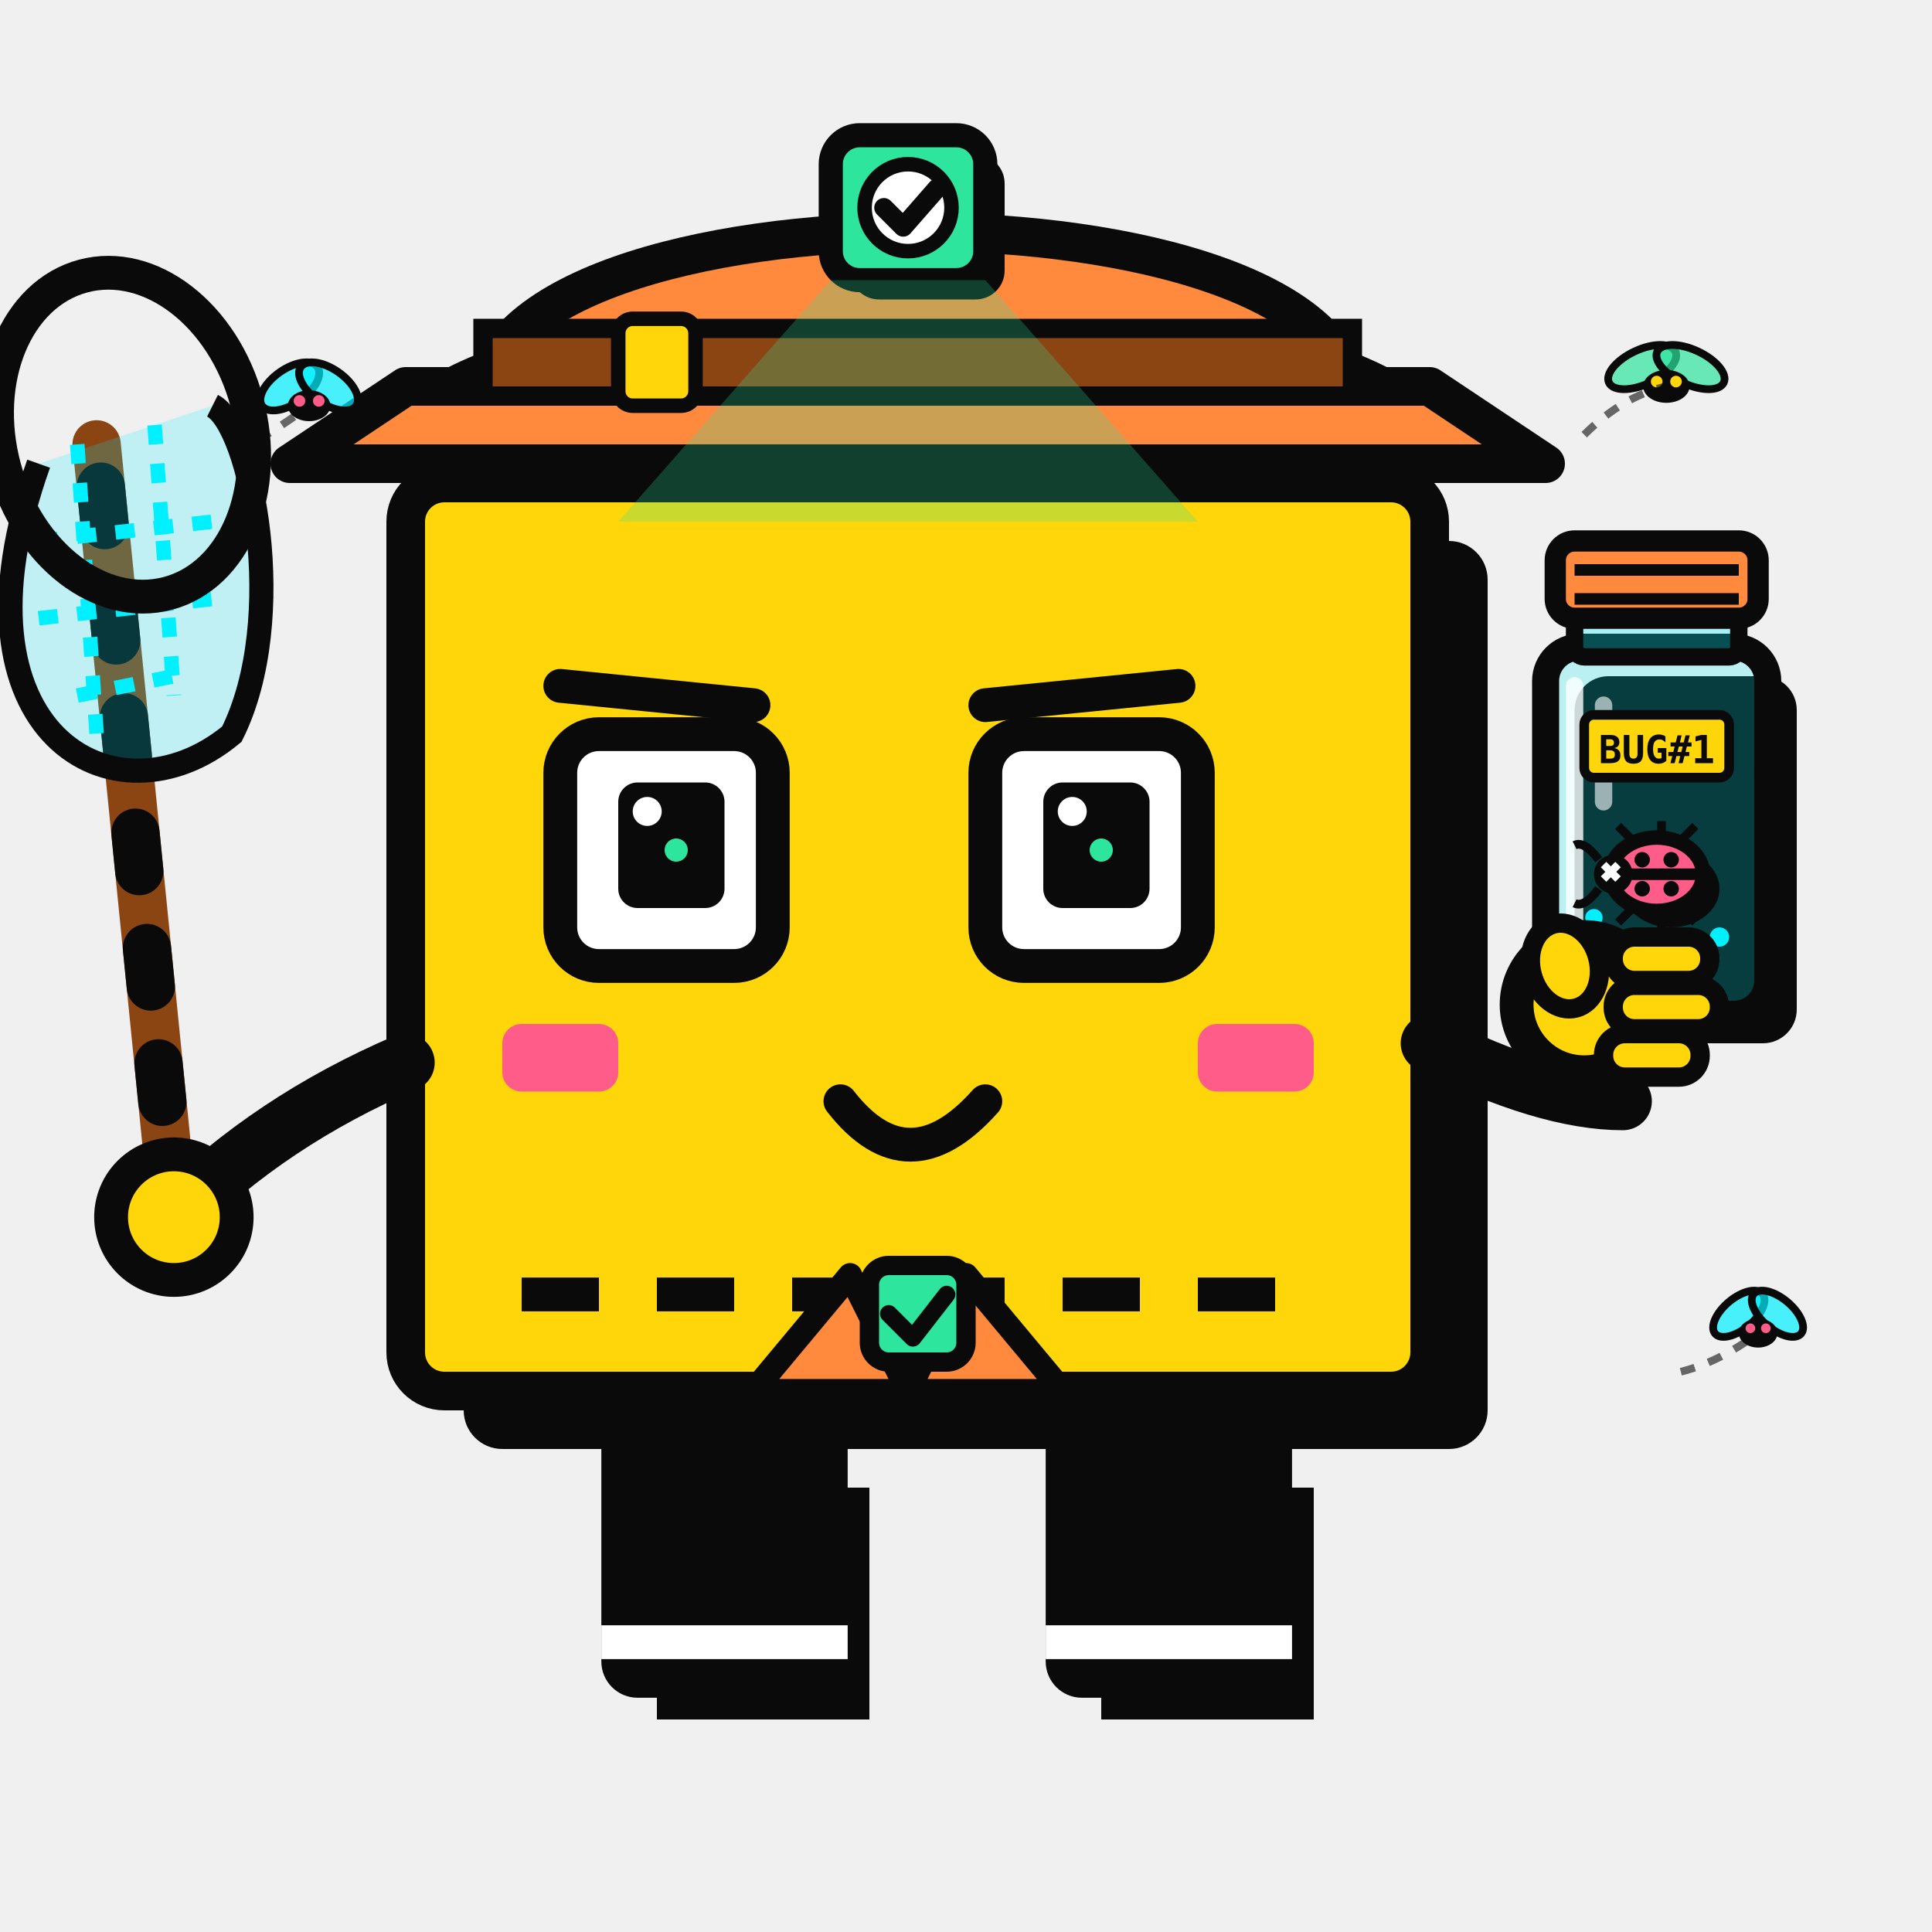
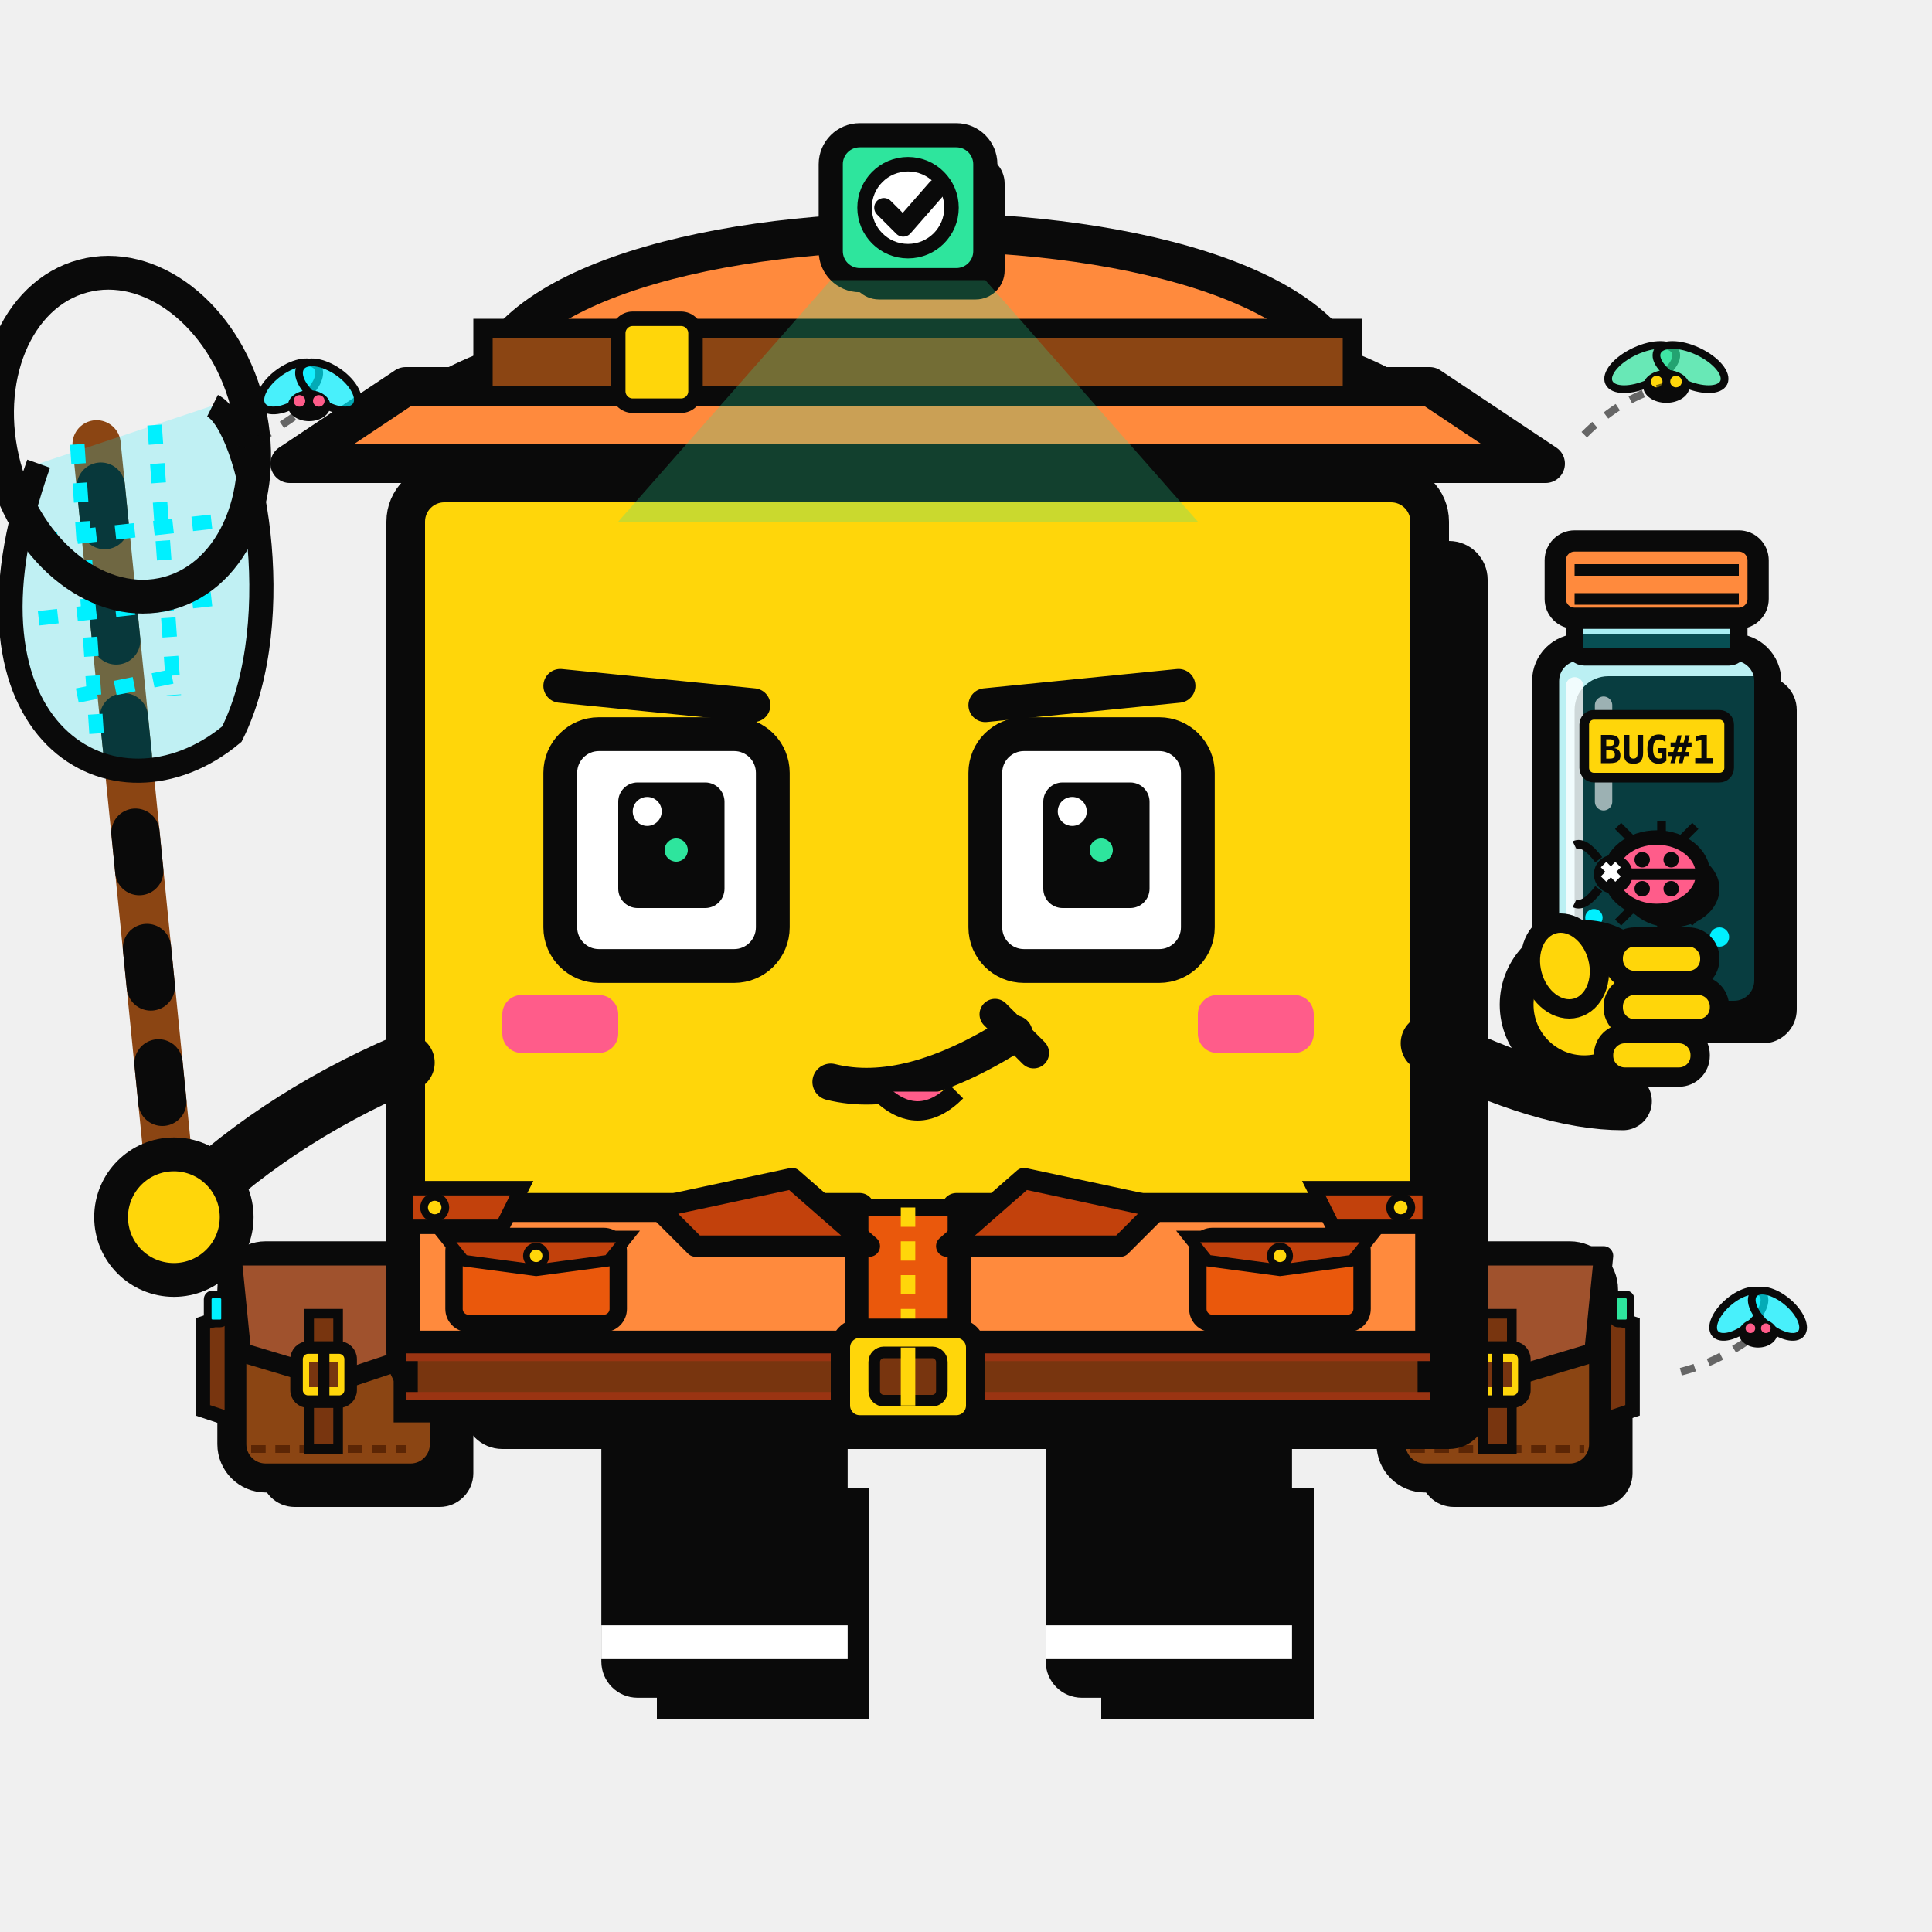
<svg xmlns="http://www.w3.org/2000/svg" viewBox="0 0 200 200" width="200" height="200" fill="none">
+   <g id="qa-field-pouches-bg">
+     <g id="qa-pouch-left">
+       <rect x="27" y="133" width="22" height="23" rx="3.5" fill="#0A0A0A" />
+       <rect x="24" y="130" width="22" height="23" rx="3.5" fill="#8B4513" stroke="#0A0A0A" stroke-width="3" />
+       <line x1="26" y1="133" x2="42" y2="133" stroke="#5C2605" stroke-width="0.8" stroke-dasharray="1.5 1" />
+       <line x1="26" y1="150" x2="42" y2="150" stroke="#5C2605" stroke-width="0.8" stroke-dasharray="1.5 1" />
+       <path d="M 24 130 L 45 130 L 44 140 L 35 143 L 25 140 Z" fill="#A0522D" stroke="#0A0A0A" stroke-width="2" stroke-linejoin="round" />
+       <rect x="32" y="136" width="3" height="14" fill="#78350F" stroke="#0A0A0A" stroke-width="1" />
+       <rect x="30.7" y="139.5" width="5.6" height="5.6" rx="1.2" fill="#FFD60A" stroke="#0A0A0A" stroke-width="1.3" />
+       <rect x="32" y="141" width="3" height="2.6" fill="#78350F" />
+       <line x1="33.5" y1="139.5" x2="33.5" y2="145" stroke="#0A0A0A" stroke-width="1.2" />
+       <path d="M 24 136 L 21 137 L 21 146 L 24 147 Z" fill="#78350F" stroke="#0A0A0A" stroke-width="1.5" />
+       <rect x="21.5" y="134" width="1.8" height="3" rx="0.5" fill="#00F0FF" stroke="#0A0A0A" stroke-width="0.8" />
+     </g>
+     <g id="qa-pouch-right">
+       <rect x="147" y="133" width="22" height="23" rx="3.5" fill="#0A0A0A" />
+       <rect x="144" y="130" width="22" height="23" rx="3.5" fill="#8B4513" stroke="#0A0A0A" stroke-width="3" />
+       <line x1="146" y1="133" x2="164" y2="133" stroke="#5C2605" stroke-width="0.8" stroke-dasharray="1.5 1" />
+       <line x1="146" y1="150" x2="164" y2="150" stroke="#5C2605" stroke-width="0.8" stroke-dasharray="1.5 1" />
+       <path d="M 145 130 L 166 130 L 165 140 L 155 143 L 146 140 Z" fill="#A0522D" stroke="#0A0A0A" stroke-width="2" stroke-linejoin="round" />
+       <rect x="153.5" y="136" width="3" height="14" fill="#78350F" stroke="#0A0A0A" stroke-width="1" />
+       <rect x="152.2" y="139.5" width="5.6" height="5.6" rx="1.2" fill="#FFD60A" stroke="#0A0A0A" stroke-width="1.3" />
+       <rect x="153.5" y="141" width="3" height="2.6" fill="#78350F" />
+       <line x1="155" y1="139.5" x2="155" y2="145" stroke="#0A0A0A" stroke-width="1.2" />
+       <path d="M 166 136 L 169 137 L 169 146 L 166 147 Z" fill="#78350F" stroke="#0A0A0A" stroke-width="1.5" />
+       <rect x="167" y="134" width="1.8" height="3" rx="0.5" fill="#2EE59D" stroke="#0A0A0A" stroke-width="0.8" />
+     </g>
+   </g>
  <rect x="68" y="154" width="22" height="24" fill="#0A0A0A" />
  <rect x="114" y="154" width="22" height="24" fill="#0A0A0A" />
  <rect x="64" y="148" width="22" height="26" fill="#0A0A0A" rx="2" stroke="#0A0A0A" stroke-width="3.5" />
  <line x1="64" y1="170" x2="86" y2="170" stroke="#FFFFFF" stroke-width="3.5" stroke-linecap="square" />
  <rect x="110" y="148" width="22" height="26" fill="#0A0A0A" rx="2" stroke="#0A0A0A" stroke-width="3.5" />
  <line x1="110" y1="170" x2="132" y2="170" stroke="#FFFFFF" stroke-width="3.5" stroke-linecap="square" />
  <rect x="48" y="56" width="106" height="94" rx="4" fill="#0A0A0A" />
  <rect x="42" y="50" width="106" height="94" rx="4" fill="#FFD60A" stroke="#0A0A0A" stroke-width="4" />
  <line x1="54" y1="134" x2="136" y2="134" stroke="#0A0A0A" stroke-width="3.5" stroke-dasharray="8 6" />
-   <rect x="52" y="106" width="12" height="7" rx="2" fill="#FF5C8A" />
-   <rect x="124" y="106" width="12" height="7" rx="2" fill="#FF5C8A" />
+   <rect x="52" y="103" width="12" height="6" rx="2" fill="#FF5C8A" />
+   <rect x="124" y="103" width="12" height="6" rx="2" fill="#FF5C8A" />
  <rect x="58" y="76" width="22" height="24" rx="4" fill="#FFFFFF" stroke="#0A0A0A" stroke-width="3.5" />
  <rect x="64" y="81" width="11" height="13" rx="2" fill="#0A0A0A" />
  <circle cx="67" cy="84" r="1.5" fill="#FFFFFF" />
  <circle cx="70" cy="88" r="1.2" fill="#2EE59D" />
  <rect x="102" y="76" width="22" height="24" rx="4" fill="#FFFFFF" stroke="#0A0A0A" stroke-width="3.5" />
  <rect x="108" y="81" width="11" height="13" rx="2" fill="#0A0A0A" />
  <circle cx="111" cy="84" r="1.5" fill="#FFFFFF" />
  <circle cx="114" cy="88" r="1.2" fill="#2EE59D" />
  <path d="M 58 71 L 78 73" stroke="#0A0A0A" stroke-width="3.5" stroke-linecap="round" />
  <path d="M 102 73 L 122 71" stroke="#0A0A0A" stroke-width="3.5" stroke-linecap="round" />
-   <path d="M 87 114 Q 94 123 102 114" stroke="#0A0A0A" stroke-width="3.5" fill="none" stroke-linecap="round" />
-   <polygon points="78,144 94,144 88,132" fill="#FF8A3D" stroke="#0A0A0A" stroke-width="2.5" stroke-linejoin="round" />
-   <polygon points="110,144 94,144 100,132" fill="#FF8A3D" stroke="#0A0A0A" stroke-width="2.5" stroke-linejoin="round" />
-   <rect x="90" y="131" width="10" height="10" rx="2" fill="#2EE59D" stroke="#0A0A0A" stroke-width="2" />
-   <path d="M 92 136 L 94.5 138.5 L 98 134" stroke="#0A0A0A" stroke-width="1.8" stroke-linecap="round" stroke-linejoin="round" fill="none" />
+   <g>
+     <path d="M 86 112 Q 94 114 105 107" stroke="#0A0A0A" stroke-width="3.8" stroke-linecap="round" fill="none" />
+     <path d="M 103 105 L 107 109" stroke="#0A0A0A" stroke-width="3.2" stroke-linecap="round" />
+     <path d="M 91 113 Q 95 117 99 113" stroke="#0A0A0A" stroke-width="2" fill="#FF5C8A" />
+   </g>
+   <path d="M 42 125 L 89 125 L 89 140 L 42 140 Z" fill="#FF8A3D" stroke="#0A0A0A" stroke-width="3" stroke-linejoin="round" />
+   <path d="M 99 125 L 148 125 L 148 140 L 99 140 Z" fill="#FF8A3D" stroke="#0A0A0A" stroke-width="3" stroke-linejoin="round" />
+   <rect x="89" y="125" width="10" height="15" fill="#EA580C" stroke="#0A0A0A" stroke-width="1.8" />
+   <line x1="94" y1="125" x2="94" y2="140" stroke="#FFD60A" stroke-width="1.5" stroke-dasharray="2 1.5" />
+   <polygon points="72,129 90,129 82,122 68,125" fill="#C2410C" stroke="#0A0A0A" stroke-width="2.2" stroke-linejoin="round" />
+   <polygon points="116,129 98,129 106,122 120,125" fill="#C2410C" stroke="#0A0A0A" stroke-width="2.2" stroke-linejoin="round" />
+   <polygon points="42,123 54,123 52,127 42,127" fill="#C2410C" stroke="#0A0A0A" stroke-width="1.5" />
+   <circle cx="45" cy="125" r="1.1" fill="#FFD60A" stroke="#0A0A0A" stroke-width="0.8" />
+   <polygon points="136,123 148,123 148,127 138,127" fill="#C2410C" stroke="#0A0A0A" stroke-width="1.5" />
+   <circle cx="145" cy="125" r="1.1" fill="#FFD60A" stroke="#0A0A0A" stroke-width="0.8" />
+   <rect x="47" y="128" width="17" height="9" rx="1.5" fill="#EA580C" stroke="#0A0A0A" stroke-width="1.8" />
+   <polygon points="46,128 65,128 63,130.5 55.5,131.5 48,130.5" fill="#C2410C" stroke="#0A0A0A" stroke-width="1.2" />
+   <circle cx="55.5" cy="130" r="1" fill="#FFD60A" stroke="#0A0A0A" stroke-width="0.7" />
+   <rect x="124" y="128" width="17" height="9" rx="1.5" fill="#EA580C" stroke="#0A0A0A" stroke-width="1.8" />
+   <polygon points="123,128 142,128 140,130.5 132.5,131.5 125,130.5" fill="#C2410C" stroke="#0A0A0A" stroke-width="1.2" />
+   <circle cx="132.5" cy="130" r="1" fill="#FFD60A" stroke="#0A0A0A" stroke-width="0.7" />
+   <rect x="42" y="139" width="106" height="7" fill="#78350F" stroke="#0A0A0A" stroke-width="2.5" />
+   <line x1="42" y1="140.5" x2="148" y2="140.5" stroke="#9A3412" stroke-width="0.8" />
+   <line x1="42" y1="144.5" x2="148" y2="144.5" stroke="#9A3412" stroke-width="0.8" />
+   <rect x="87" y="137.5" width="14" height="10" rx="2" fill="#FFD60A" stroke="#0A0A0A" stroke-width="2" />
+   <rect x="90.5" y="140" width="7" height="5" rx="1" fill="#78350F" stroke="#0A0A0A" stroke-width="1.2" />
+   <line x1="94" y1="139.5" x2="94" y2="145.5" stroke="#FFD60A" stroke-width="1.5" />
  <path d="M 38 48 C 38 24 152 24 152 48 Z" fill="#0A0A0A" />
  <path d="M 50 42 C 50 18 140 18 140 42 Z" fill="#FF8A3D" stroke="#0A0A0A" stroke-width="4" stroke-linejoin="round" />
  <path d="M 30 48 L 160 48 L 148 40 L 42 40 Z" fill="#FF8A3D" stroke="#0A0A0A" stroke-width="4" stroke-linejoin="round" />
  <rect x="50" y="34" width="90" height="7" fill="#8B4513" stroke="#0A0A0A" stroke-width="2" />
  <rect x="64" y="33" width="8" height="9" rx="1.5" fill="#FFD60A" stroke="#0A0A0A" stroke-width="1.5" />
  <rect x="88" y="16" width="16" height="15" rx="3" fill="#0A0A0A" />
  <rect x="86" y="14" width="16" height="15" rx="3" fill="#2EE59D" stroke="#0A0A0A" stroke-width="2.5" />
  <circle cx="94" cy="21.5" r="4.5" fill="#FFFFFF" stroke="#0A0A0A" stroke-width="1.5" />
  <path d="M 91.5 21.5 L 93.5 23.5 L 97 19.5" stroke="#0A0A0A" stroke-width="2" stroke-linecap="round" stroke-linejoin="round" fill="none" />
  <polygon points="86,29 64,54 124,54 102,29" fill="#2EE59D" fill-opacity="0.25" />
  <line x1="18" y1="126" x2="10" y2="46" stroke="#8B4513" stroke-width="5" stroke-linecap="round" />
  <line x1="18" y1="126" x2="10" y2="46" stroke="#0A0A0A" stroke-width="5" stroke-linecap="round" stroke-dasharray="4 8" />
  <path d="M 4 48 C -6 76 12 86 24 76 C 30 64 26 44 22 42" fill="#00F0FF" fill-opacity="0.2" stroke="#0A0A0A" stroke-width="2.5" />
  <line x1="4" y1="56" x2="22" y2="54" stroke="#00F0FF" stroke-width="1.5" stroke-dasharray="2 2" />
  <line x1="4" y1="64" x2="22" y2="62" stroke="#00F0FF" stroke-width="1.5" stroke-dasharray="2 2" />
  <line x1="8" y1="72" x2="18" y2="70" stroke="#00F0FF" stroke-width="1.5" stroke-dasharray="2 2" />
  <line x1="8" y1="46" x2="10" y2="76" stroke="#00F0FF" stroke-width="1.5" stroke-dasharray="2 2" />
  <line x1="16" y1="44" x2="18" y2="72" stroke="#00F0FF" stroke-width="1.5" stroke-dasharray="2 2" />
  <ellipse cx="13" cy="45" rx="13" ry="17" fill="none" stroke="#0A0A0A" stroke-width="3.5" transform="rotate(-15 13 45)" />
  <path d="M 42 110 Q 28 116 18 126" stroke="#0A0A0A" stroke-width="6" stroke-linecap="round" fill="none" />
  <circle cx="18" cy="126" r="6.5" fill="#FFD60A" stroke="#0A0A0A" stroke-width="3.5" />
  <path d="M 148 108 Q 160 114 168 114" stroke="#0A0A0A" stroke-width="6" stroke-linecap="round" fill="none" />
  <rect x="163" y="70" width="23" height="38" rx="3.5" fill="#0A0A0A" />
  <rect x="160" y="67" width="23" height="38" rx="3.5" fill="#00F0FF" fill-opacity="0.22" stroke="#0A0A0A" stroke-width="2.8" />
  <rect x="163" y="62" width="17" height="6" rx="1" fill="#00F0FF" fill-opacity="0.3" stroke="#0A0A0A" stroke-width="1.8" />
  <rect x="161" y="56" width="21" height="8" rx="2" fill="#FF8A3D" stroke="#0A0A0A" stroke-width="2.2" />
  <line x1="163" y1="59" x2="180" y2="59" stroke="#0A0A0A" stroke-width="1.2" />
  <line x1="163" y1="62" x2="180" y2="62" stroke="#0A0A0A" stroke-width="1.2" />
  <line x1="163" y1="71" x2="163" y2="99" stroke="#FFFFFF" stroke-width="1.8" stroke-linecap="round" stroke-opacity="0.8" />
  <line x1="166" y1="73" x2="166" y2="83" stroke="#FFFFFF" stroke-width="1.8" stroke-linecap="round" stroke-opacity="0.6" />
  <rect x="164" y="74" width="15" height="6.5" rx="1" fill="#FFD60A" stroke="#0A0A0A" stroke-width="1" />
  <text x="171.5" y="79" fill="#0A0A0A" font-size="4" font-weight="900" text-anchor="middle" font-family="monospace">BUG#1</text>
  <ellipse cx="173" cy="92" rx="5" ry="4" fill="#0A0A0A" />
  <ellipse cx="171.5" cy="90.5" rx="4.8" ry="3.8" fill="#FF5C8A" stroke="#0A0A0A" stroke-width="1.5" />
  <line x1="167" y1="90.5" x2="176" y2="90.5" stroke="#0A0A0A" stroke-width="1.2" />
  <circle cx="170" cy="89" r="0.8" fill="#0A0A0A" />
  <circle cx="173" cy="89" r="0.8" fill="#0A0A0A" />
  <circle cx="170" cy="92" r="0.8" fill="#0A0A0A" />
  <circle cx="173" cy="92" r="0.8" fill="#0A0A0A" />
  <circle cx="167" cy="90.5" r="2" fill="#0A0A0A" />
  <path d="M 165.5 89 Q 164 87 163 87.5" stroke="#0A0A0A" stroke-width="0.9" fill="none" />
  <path d="M 165.5 92 Q 164 94 163 93.5" stroke="#0A0A0A" stroke-width="0.9" fill="none" />
  <line x1="169" y1="87" x2="167.5" y2="85.5" stroke="#0A0A0A" stroke-width="0.9" />
  <line x1="172" y1="87" x2="172" y2="85" stroke="#0A0A0A" stroke-width="0.9" />
  <line x1="174" y1="87" x2="175.5" y2="85.5" stroke="#0A0A0A" stroke-width="0.9" />
  <line x1="169" y1="94" x2="167.5" y2="95.5" stroke="#0A0A0A" stroke-width="0.9" />
  <line x1="172" y1="94" x2="172" y2="96" stroke="#0A0A0A" stroke-width="0.9" />
  <line x1="174" y1="94" x2="175.5" y2="95.5" stroke="#0A0A0A" stroke-width="0.9" />
  <path d="M 166 89.5 L 167.5 91 M 167.5 89.5 L 166 91" stroke="#FFFFFF" stroke-width="0.8" />
  <circle cx="165" cy="95" r="0.9" fill="#00F0FF" />
  <circle cx="178" cy="97" r="1" fill="#00F0FF" />
  <circle cx="164" cy="104" r="7" fill="#FFD60A" stroke="#0A0A0A" stroke-width="3.5" />
  <rect x="167" y="97" width="10" height="4.5" rx="2.2" fill="#FFD60A" stroke="#0A0A0A" stroke-width="2" />
  <rect x="167" y="102" width="11" height="4.5" rx="2.2" fill="#FFD60A" stroke="#0A0A0A" stroke-width="2" />
  <rect x="166" y="107" width="10" height="4.5" rx="2.2" fill="#FFD60A" stroke="#0A0A0A" stroke-width="2" />
  <ellipse cx="162" cy="100" rx="3.5" ry="4.5" fill="#FFD60A" stroke="#0A0A0A" stroke-width="2" transform="rotate(-15 162 100)" />
  <g>
    <ellipse cx="30" cy="40" rx="3.5" ry="1.8" fill="#00F0FF" fill-opacity="0.7" stroke="#0A0A0A" stroke-width="0.8" transform="rotate(-35 30 40)" />
    <ellipse cx="34" cy="40" rx="3.5" ry="1.8" fill="#00F0FF" fill-opacity="0.7" stroke="#0A0A0A" stroke-width="0.8" transform="rotate(35 34 40)" />
    <ellipse cx="32" cy="42" rx="2.2" ry="1.6" fill="#0A0A0A" />
    <circle cx="31" cy="41.5" r="0.6" fill="#FF5C8A" />
    <circle cx="33" cy="41.5" r="0.6" fill="#FF5C8A" />
    <path d="M 24 47 Q 28 45 32 42" stroke="#0A0A0A" stroke-width="0.8" stroke-dasharray="1.5 1.5" fill="none" opacity="0.6" />
  </g>
  <g>
    <ellipse cx="170" cy="38" rx="3.8" ry="1.8" fill="#2EE59D" fill-opacity="0.7" stroke="#0A0A0A" stroke-width="0.8" transform="rotate(-25 170 38)" />
    <ellipse cx="175" cy="38" rx="3.8" ry="1.8" fill="#2EE59D" fill-opacity="0.7" stroke="#0A0A0A" stroke-width="0.8" transform="rotate(25 175 38)" />
    <ellipse cx="172.5" cy="40" rx="2.4" ry="1.7" fill="#0A0A0A" />
    <circle cx="171.5" cy="39.5" r="0.6" fill="#FFD60A" />
    <circle cx="173.5" cy="39.5" r="0.6" fill="#FFD60A" />
    <path d="M 164 45 Q 168 41 172.5 40" stroke="#0A0A0A" stroke-width="0.8" stroke-dasharray="1.5 1.5" fill="none" opacity="0.6" />
  </g>
  <g>
    <ellipse cx="180" cy="136" rx="3.2" ry="1.6" fill="#00F0FF" fill-opacity="0.7" stroke="#0A0A0A" stroke-width="0.8" transform="rotate(-40 180 136)" />
    <ellipse cx="184" cy="136" rx="3.2" ry="1.6" fill="#00F0FF" fill-opacity="0.7" stroke="#0A0A0A" stroke-width="0.8" transform="rotate(40 184 136)" />
    <ellipse cx="182" cy="138" rx="2" ry="1.5" fill="#0A0A0A" />
    <circle cx="181.2" cy="137.5" r="0.5" fill="#FF5C8A" />
    <circle cx="182.8" cy="137.5" r="0.5" fill="#FF5C8A" />
    <path d="M 174 142 Q 178 141 182 138" stroke="#0A0A0A" stroke-width="0.8" stroke-dasharray="1.5 1.5" fill="none" opacity="0.6" />
  </g>
</svg>
